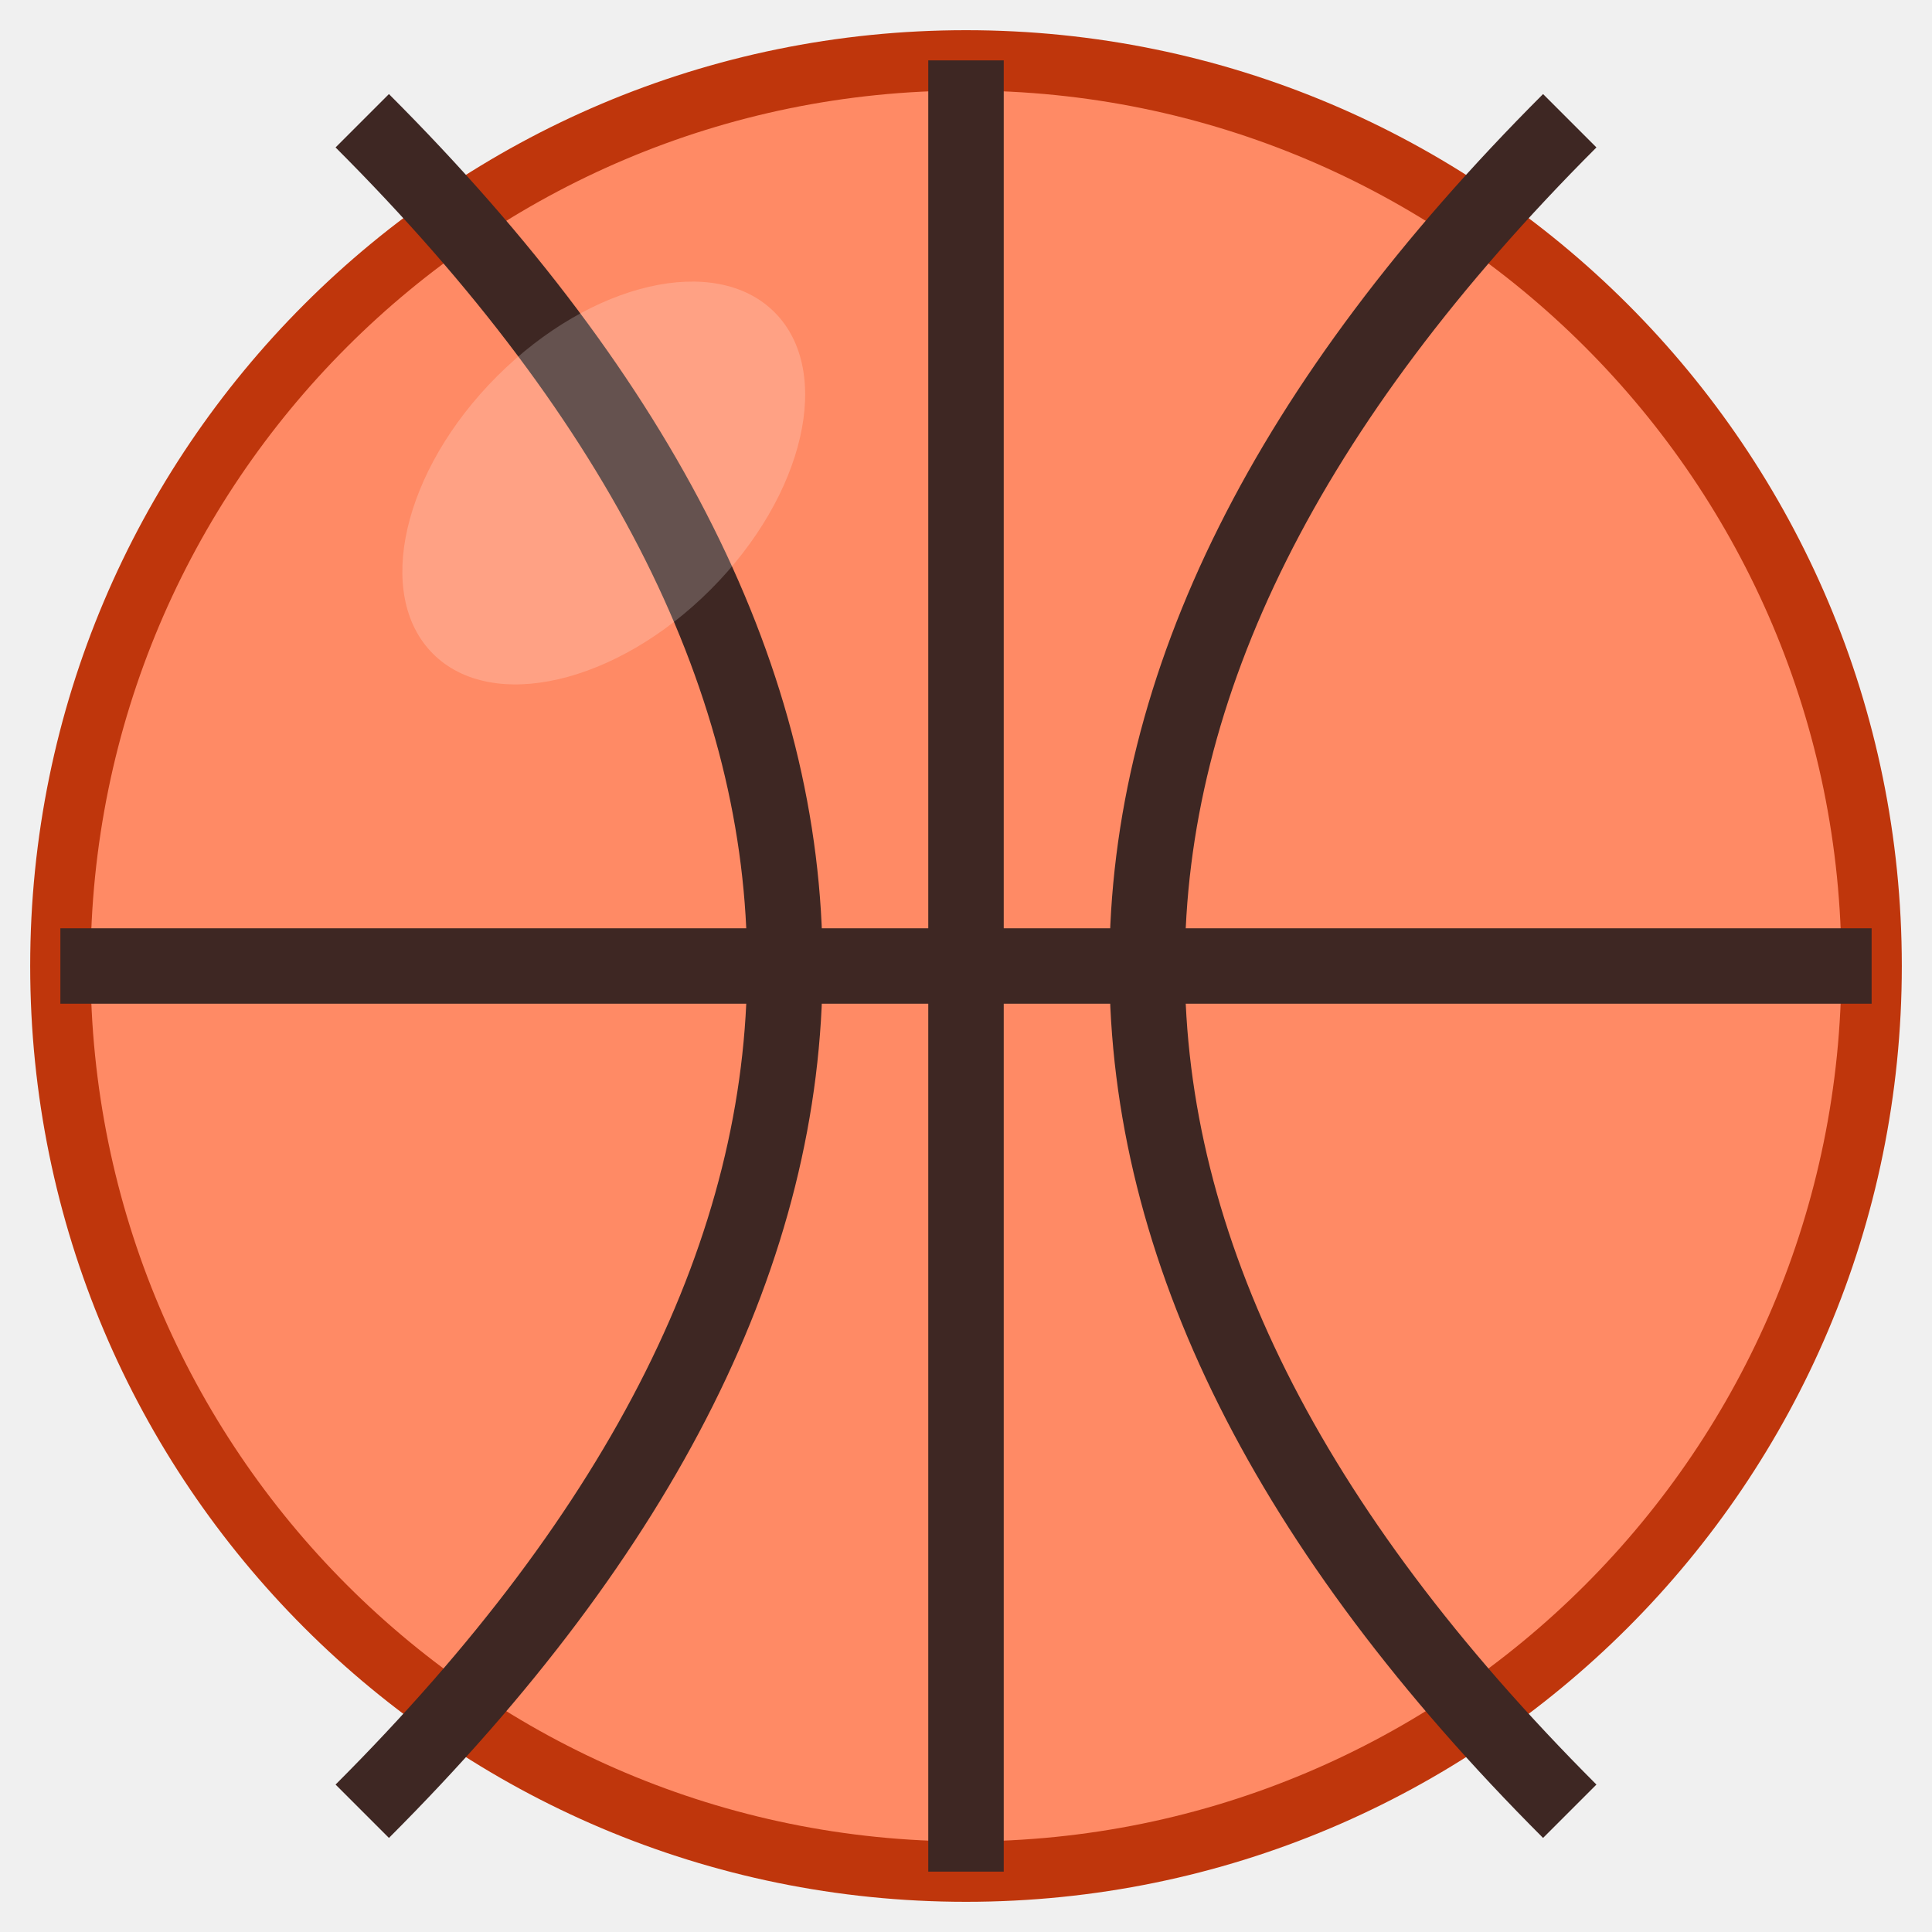
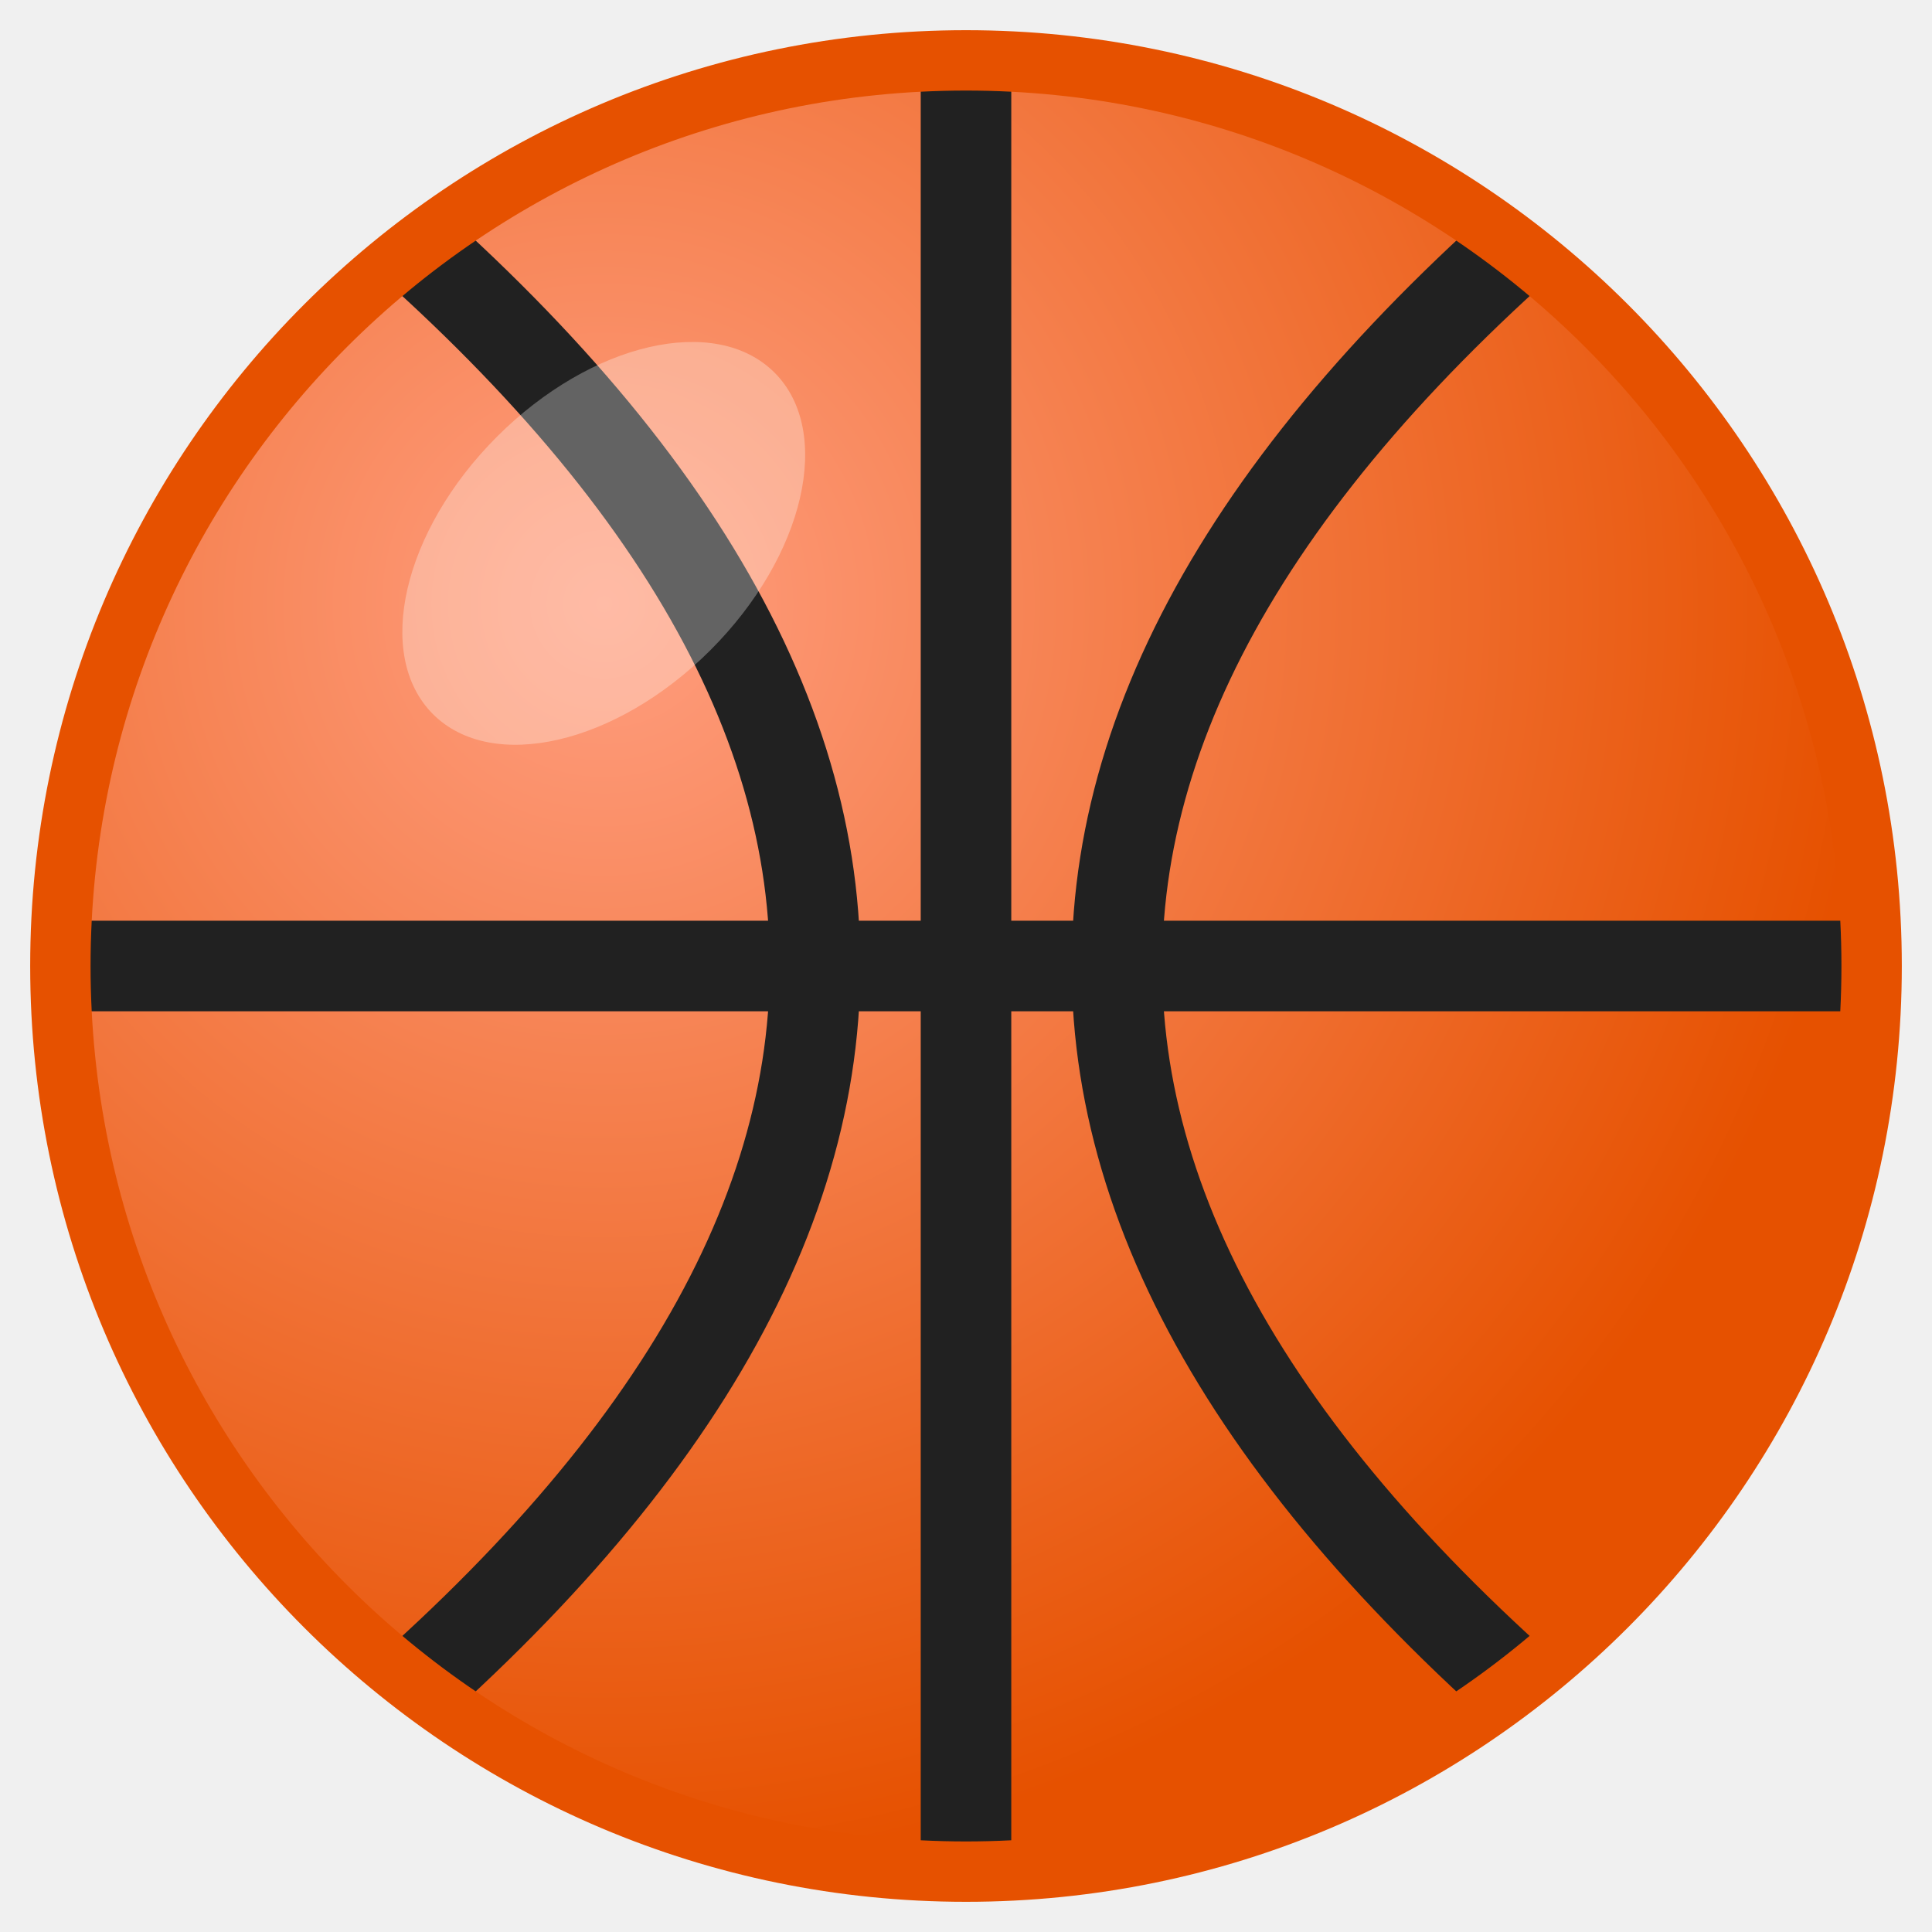
<svg xmlns="http://www.w3.org/2000/svg" width="64" height="64" viewBox="0 0 64 64">
-   <circle cx="32" cy="32" r="30" fill="#FF8A65" stroke="#BF360C" stroke-width="2" />
-   <path d="M2 32 Q32 32 62 32" stroke="#3E2723" stroke-width="2.5" fill="none" />
-   <path d="M32 2 Q32 32 32 62" stroke="#3E2723" stroke-width="2.5" fill="none" />
-   <path d="M12 4 Q40 32 12 60" stroke="#3E2723" stroke-width="2.5" fill="none" />
-   <path d="M52 4 Q24 32 52 60" stroke="#3E2723" stroke-width="2.5" fill="none" />
-   <ellipse cx="20" cy="16" rx="8" ry="5" transform="rotate(-45 20 16)" fill="white" opacity="0.2" />
+   <defs>
+     <radialGradient id="ballGrad" cx="30%" cy="30%" r="70%">
+       <stop offset="0%" style="stop-color:#FF9E80;stop-opacity:1" />
+       <stop offset="100%" style="stop-color:#E65100;stop-opacity:1" />
+     </radialGradient>
+     <clipPath id="ballClip">
+       <circle cx="32" cy="32" r="30" />
+     </clipPath>
+   </defs>
+   <circle cx="32" cy="32" r="30" fill="url(#ballGrad)" stroke="#E65100" stroke-width="0" />
+   <g clip-path="url(#ballClip)">
+     <path d="M-5 32 Q32 32 69 32" stroke="#212121" stroke-width="3" fill="none" stroke-linecap="round" />
+     <path d="M32 -5 Q32 32 32 69" stroke="#212121" stroke-width="3" fill="none" stroke-linecap="round" />
+     <path d="M10 5 Q44 32 10 59" stroke="#212121" stroke-width="3" fill="none" stroke-linecap="round" />
+     <path d="M54 5 Q20 32 54 59" stroke="#212121" stroke-width="3" fill="none" stroke-linecap="round" />
+   </g>
+   <circle cx="32" cy="32" r="30" fill="none" stroke="#E65100" stroke-width="2" />
+   <ellipse cx="20" cy="18" rx="8" ry="5" transform="rotate(-45 20 18)" fill="white" opacity="0.3" />
</svg>
